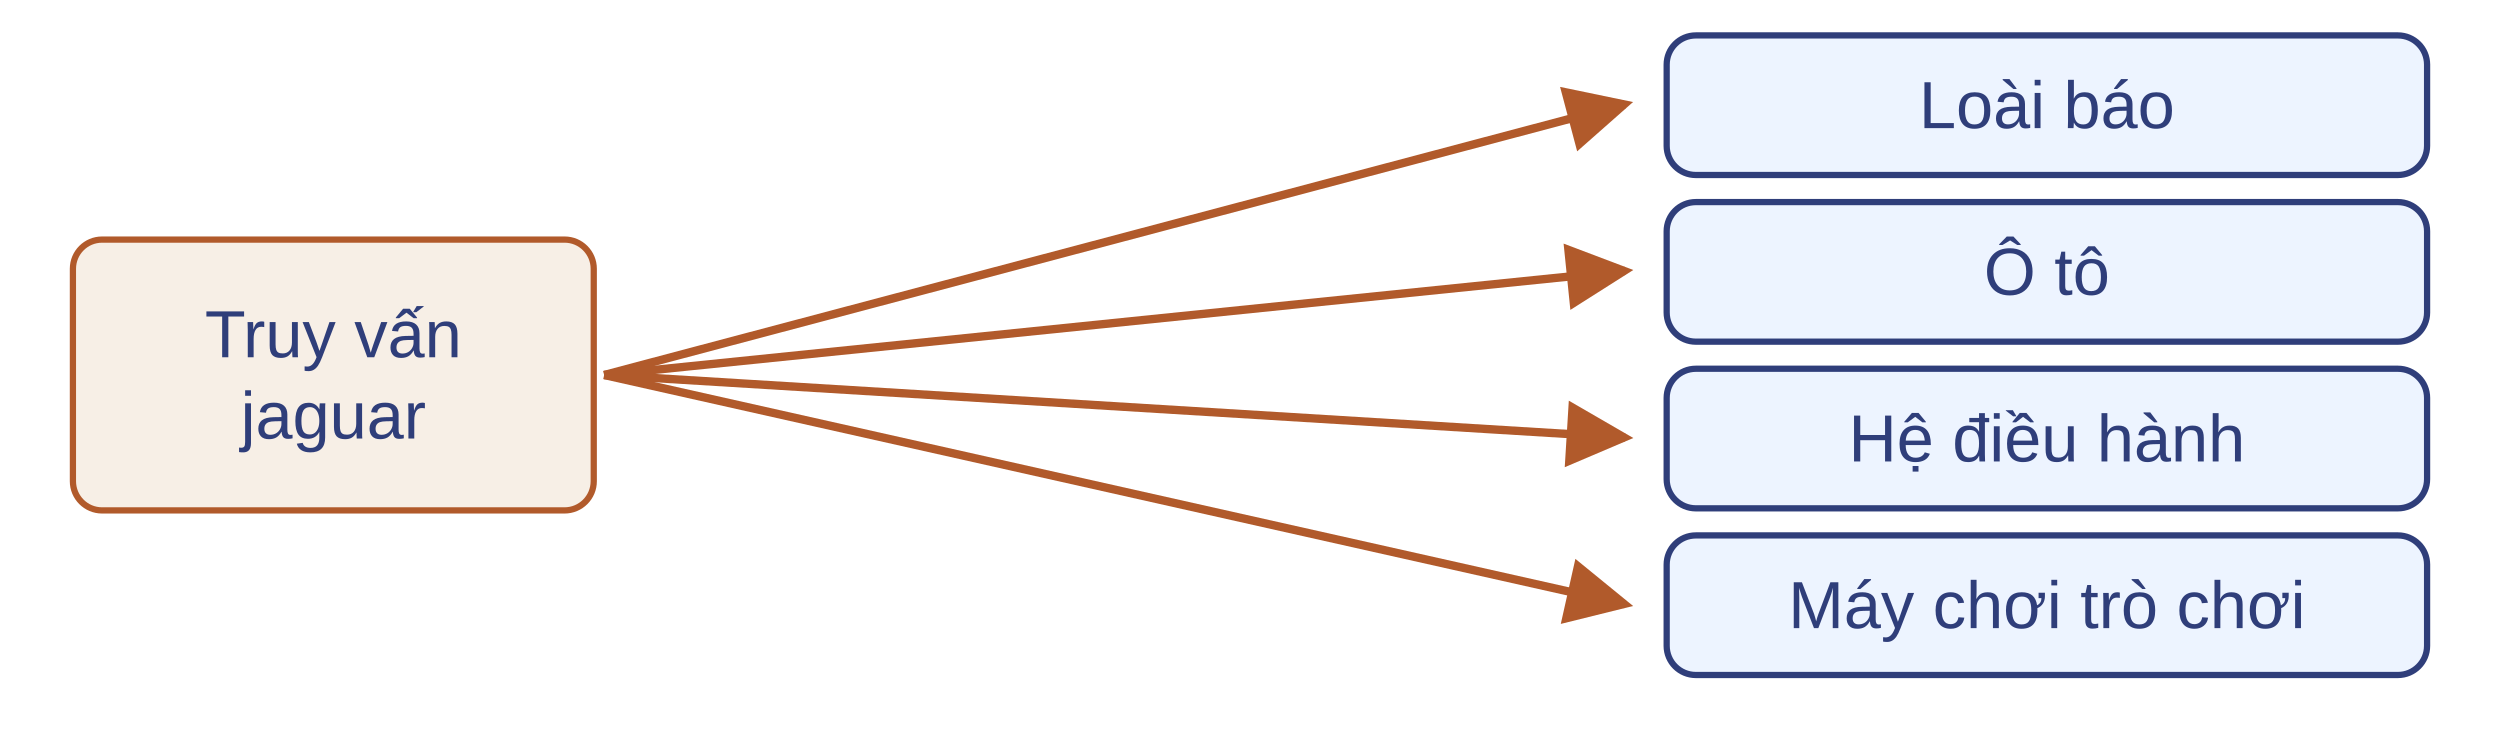
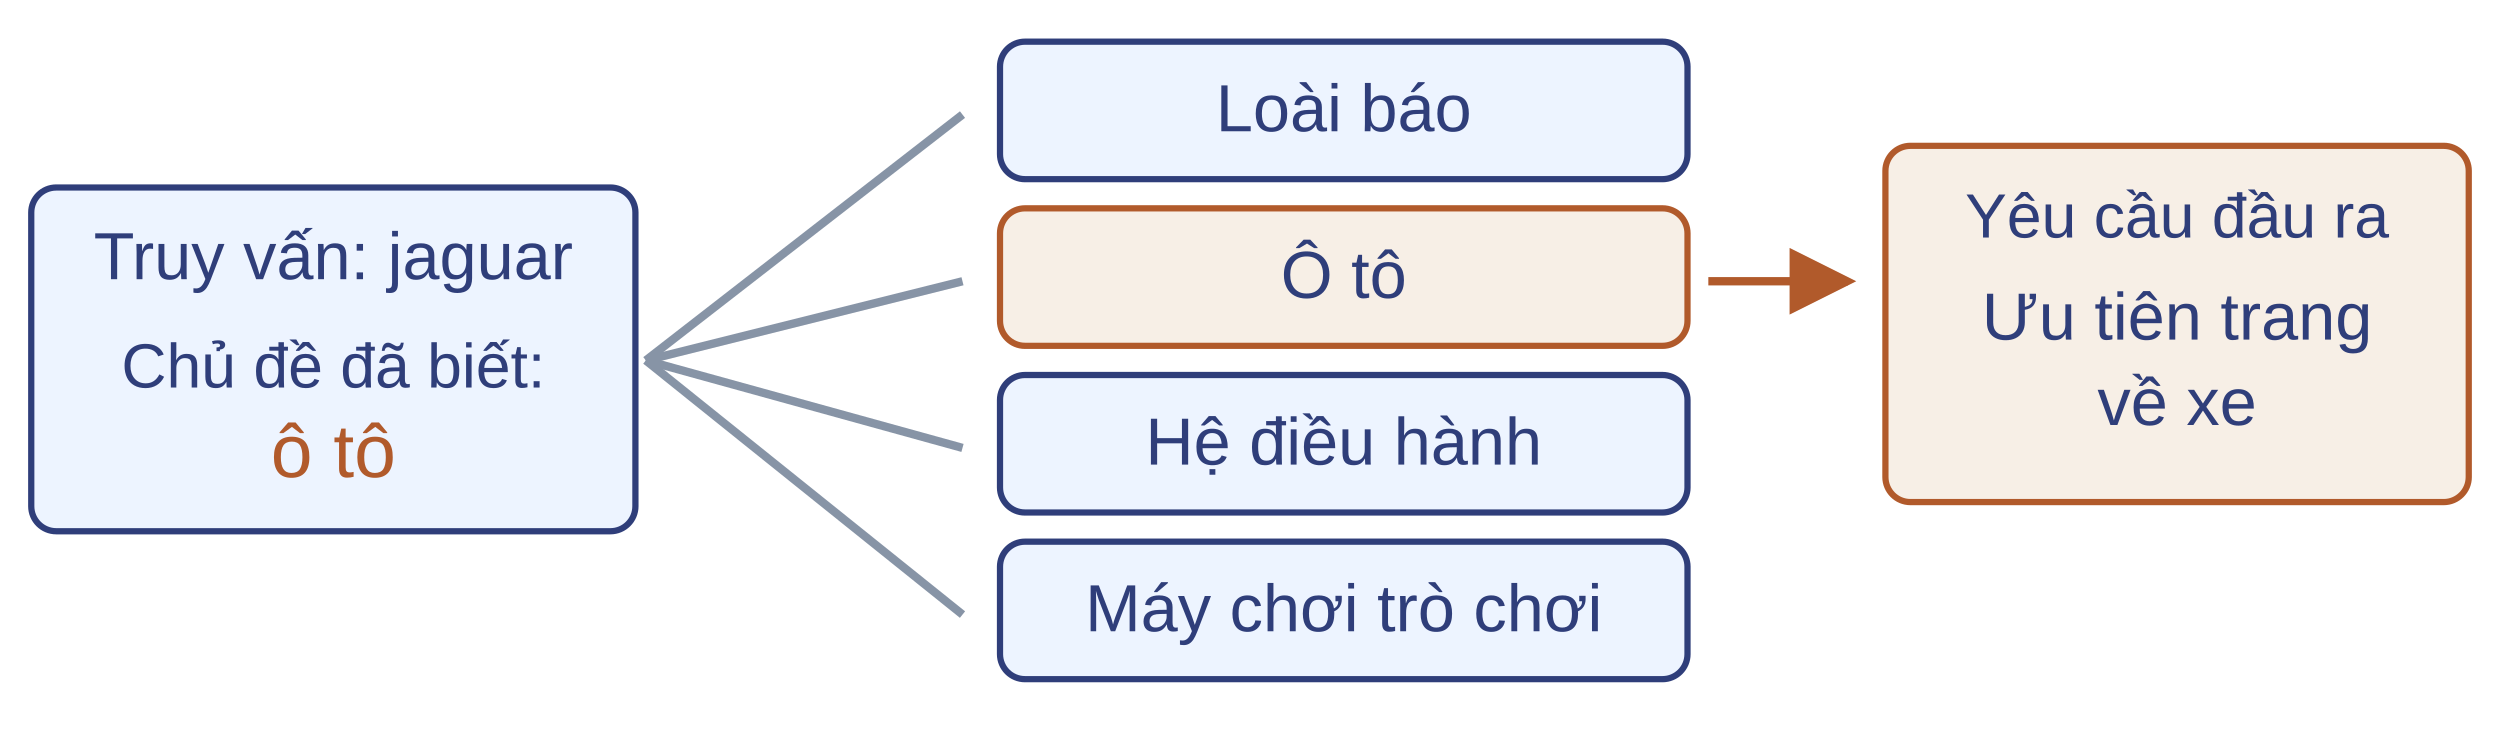
<svg xmlns="http://www.w3.org/2000/svg" width="1200" height="360" viewBox="0 0 1200 360" role="img" aria-labelledby="title desc">
  <defs>
    <marker id="arrow" markerWidth="8" markerHeight="8" refX="7" refY="4" orient="auto">
      <path d="M0 0L8 4L0 8Z" fill="#B15A2B" />
    </marker>
  </defs>
  <g font-family="Arial, sans-serif">
-     <rect x="35" y="115" width="250" height="130" rx="14" fill="#F7EFE6" stroke="#B15A2B" stroke-width="3" />
-     <text x="160" y="171.5" font-size="32" fill="#2F3E7A" text-anchor="middle">Truy vấn</text>
-     <text x="160" y="210.5" font-size="32" fill="#2F3E7A" text-anchor="middle">jaguar</text>
-     <path d="M290 180 L780 50" fill="none" stroke="#B15A2B" stroke-width="4" marker-end="url(#arrow)" />
-     <rect x="800" y="17" width="365" height="67" rx="14" fill="#edf4ff" stroke="#2F3E7A" stroke-width="3" />
-     <text x="982.5" y="61.5" font-size="32" fill="#2F3E7A" text-anchor="middle">Loài báo</text>
-     <path d="M290 180 L780 130" fill="none" stroke="#B15A2B" stroke-width="4" marker-end="url(#arrow)" />
-     <rect x="800" y="97" width="365" height="67" rx="14" fill="#edf4ff" stroke="#2F3E7A" stroke-width="3" />
-     <text x="982.5" y="141.5" font-size="32" fill="#2F3E7A" text-anchor="middle">Ô tô</text>
-     <path d="M290 180 L780 210" fill="none" stroke="#B15A2B" stroke-width="4" marker-end="url(#arrow)" />
-     <rect x="800" y="177" width="365" height="67" rx="14" fill="#edf4ff" stroke="#2F3E7A" stroke-width="3" />
-     <text x="982.5" y="221.5" font-size="32" fill="#2F3E7A" text-anchor="middle">Hệ điều hành</text>
-     <path d="M290 180 L780 290" fill="none" stroke="#B15A2B" stroke-width="4" marker-end="url(#arrow)" />
-     <rect x="800" y="257" width="365" height="67" rx="14" fill="#edf4ff" stroke="#2F3E7A" stroke-width="3" />
-     <text x="982.5" y="301.5" font-size="32" fill="#2F3E7A" text-anchor="middle">Máy chơi trò chơi</text>
+     <rect x="15" y="90" width="290" height="165" rx="12" fill="#edf4ff" stroke="#2F3E7A" stroke-width="3" />
+     <text x="160" y="134" font-size="32" fill="#2F3E7A" text-anchor="middle">Truy vấn: jaguar</text>
+     <text x="160" y="186" font-size="30" fill="#2F3E7A" text-anchor="middle">Chủ đề đã biết:</text>
+     <text x="160" y="229" font-size="36" fill="#B15A2B" text-anchor="middle">ô tô</text>
+     <path d="M310 173L462 55" fill="none" stroke="#8794a6" stroke-width="4" />
+     <path d="M310 173L462 135" fill="none" stroke="#8794a6" stroke-width="4" />
+     <path d="M310 173L462 215" fill="none" stroke="#8794a6" stroke-width="4" />
+     <path d="M310 173L462 295" fill="none" stroke="#8794a6" stroke-width="4" />
+     <rect x="480" y="20" width="330" height="66" rx="12" fill="#edf4ff" stroke="#2F3E7A" stroke-width="3" />
+     <text x="645" y="63" font-size="32" fill="#2F3E7A" text-anchor="middle">Loài báo</text>
+     <rect x="480" y="100" width="330" height="66" rx="12" fill="#F7EFE6" stroke="#B15A2B" stroke-width="3" />
+     <text x="645" y="143" font-size="32" fill="#2F3E7A" text-anchor="middle">Ô tô</text>
+     <rect x="480" y="180" width="330" height="66" rx="12" fill="#edf4ff" stroke="#2F3E7A" stroke-width="3" />
+     <text x="645" y="223" font-size="32" fill="#2F3E7A" text-anchor="middle">Hệ điều hành</text>
+     <rect x="480" y="260" width="330" height="66" rx="12" fill="#edf4ff" stroke="#2F3E7A" stroke-width="3" />
+     <text x="645" y="303" font-size="32" fill="#2F3E7A" text-anchor="middle">Máy chơi trò chơi</text>
+     <path d="M820 135H887" fill="none" stroke="#B15A2B" stroke-width="4" marker-end="url(#arrow)" />
+     <rect x="905" y="70" width="280" height="171" rx="12" fill="#F7EFE6" stroke="#B15A2B" stroke-width="3" />
+     <text x="1045" y="114" font-size="30" fill="#2F3E7A" text-anchor="middle">Yêu cầu đầu ra</text>
+     <text x="1045" y="163" font-size="32" fill="#2F3E7A" text-anchor="middle">Ưu tiên trang</text>
+     <text x="1045" y="204" font-size="32" fill="#2F3E7A" text-anchor="middle">về xe</text>
  </g>
</svg>
